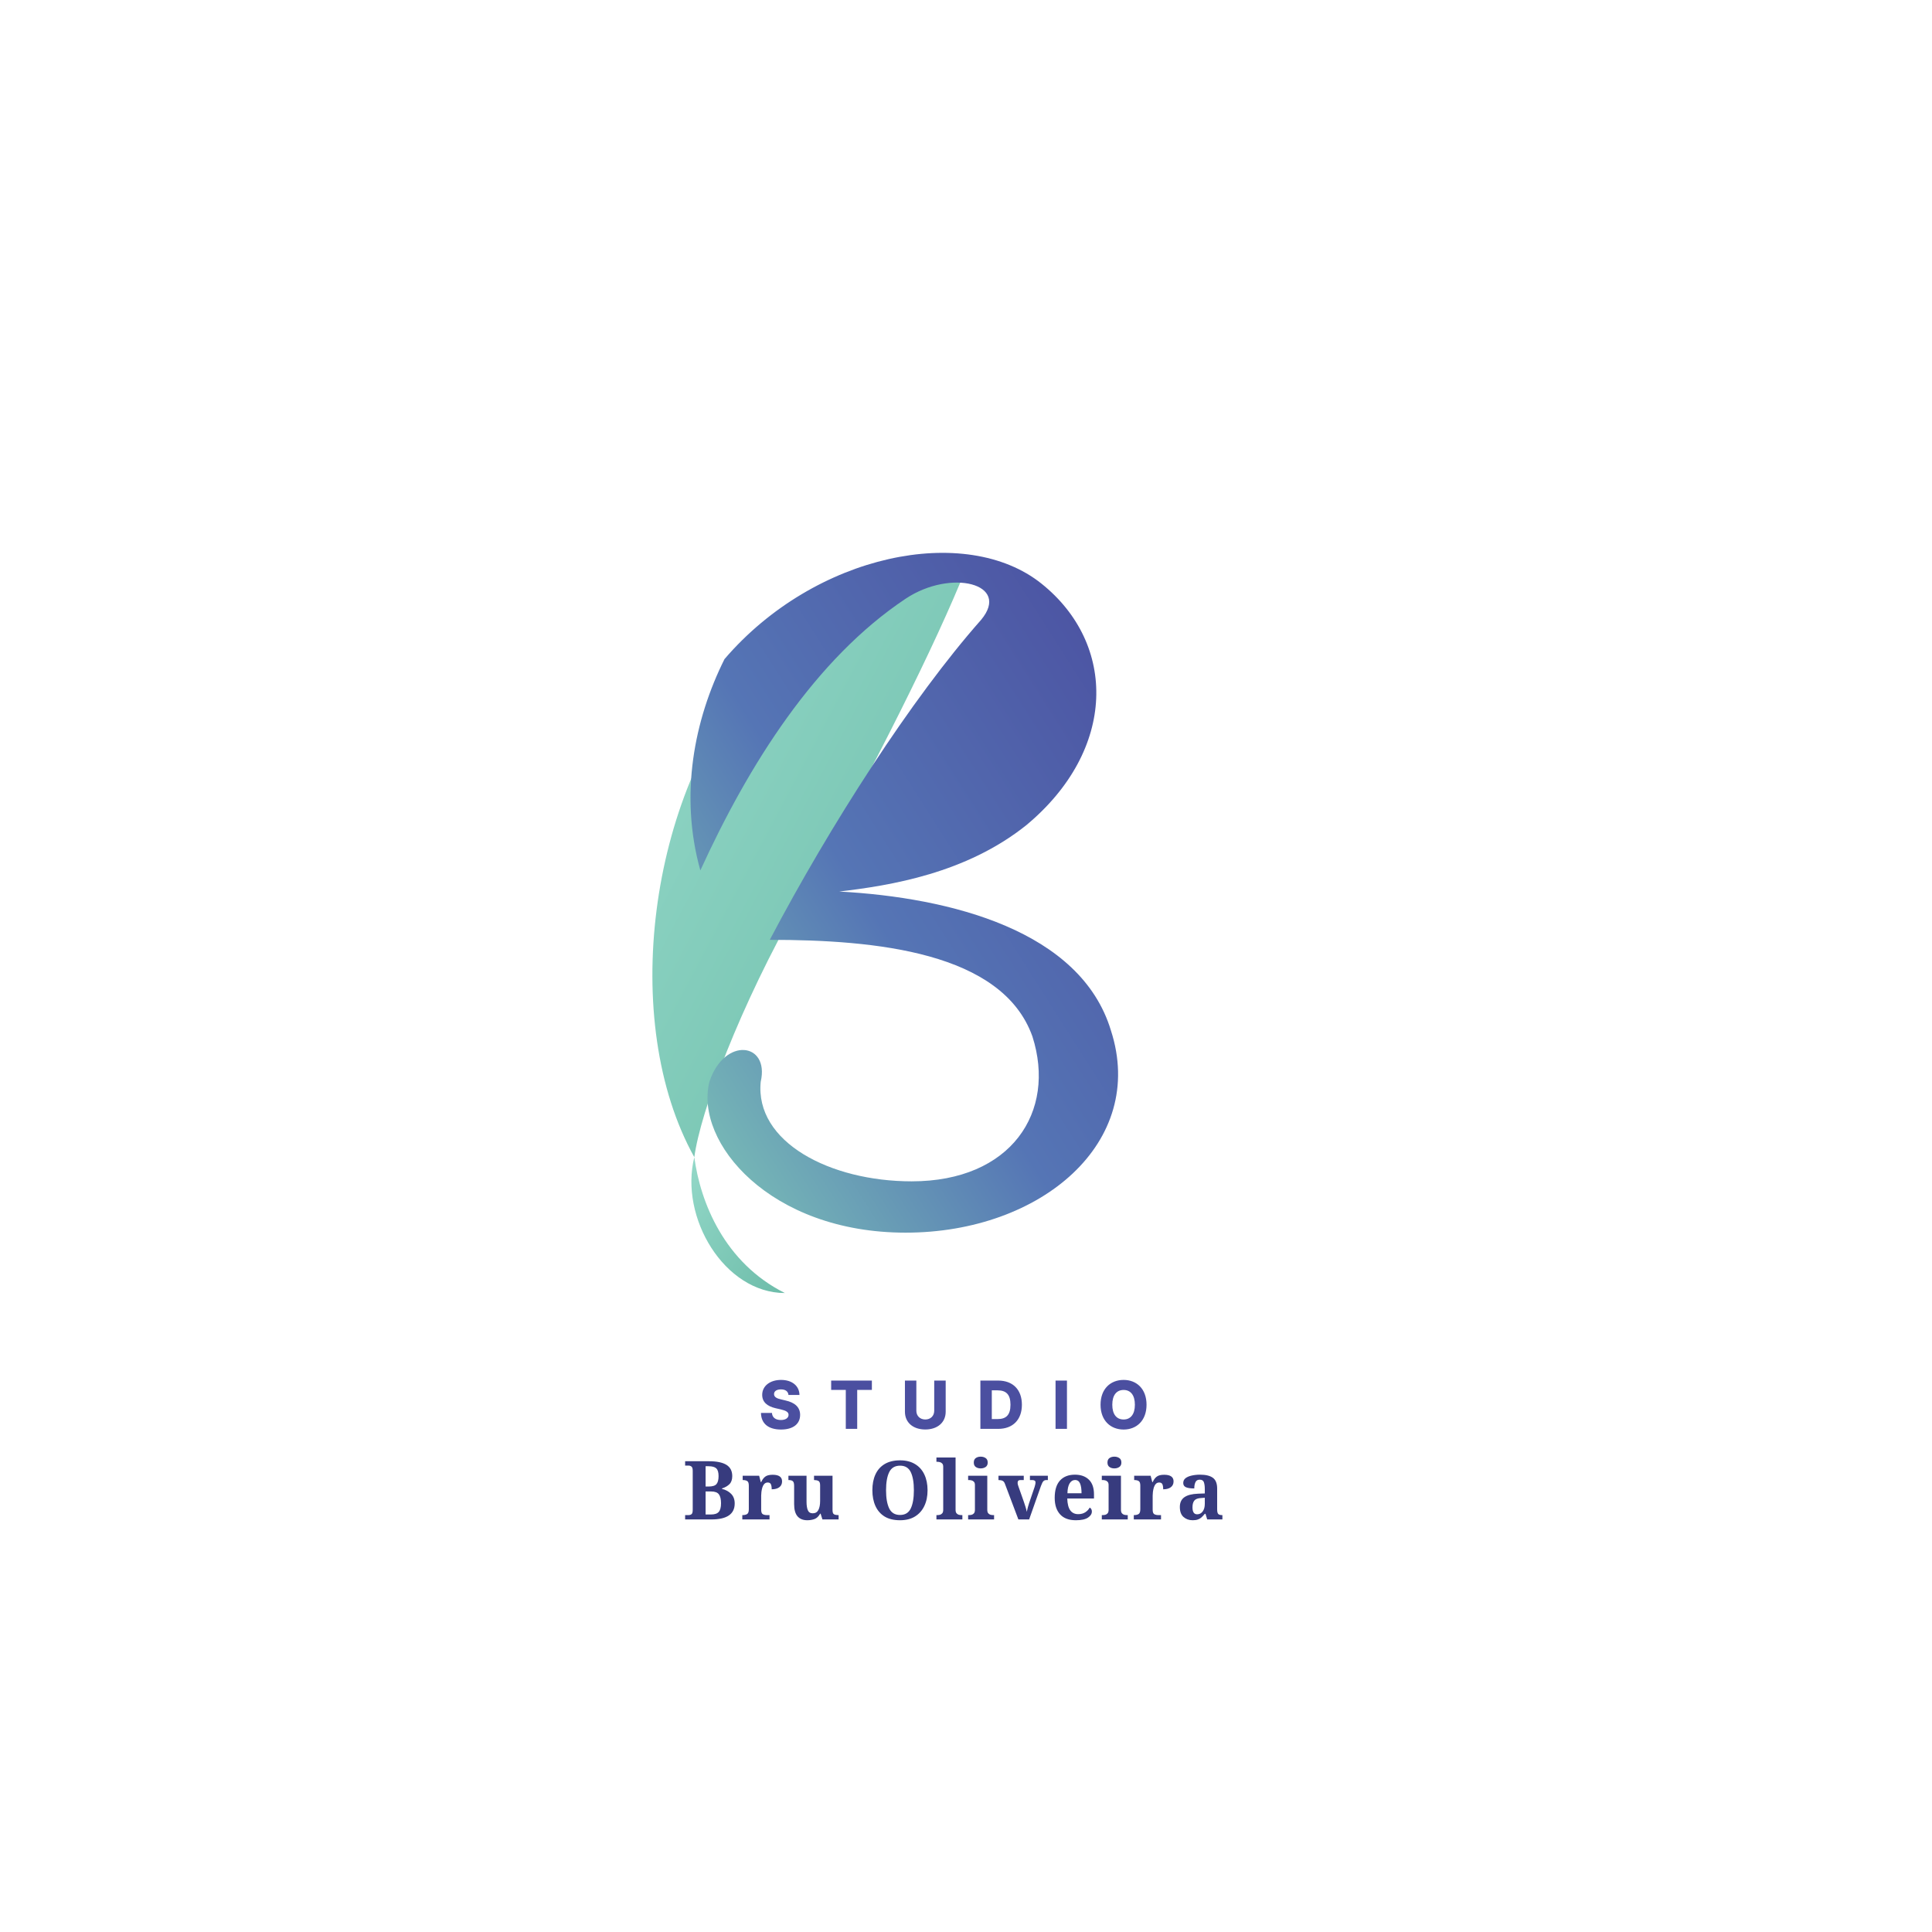
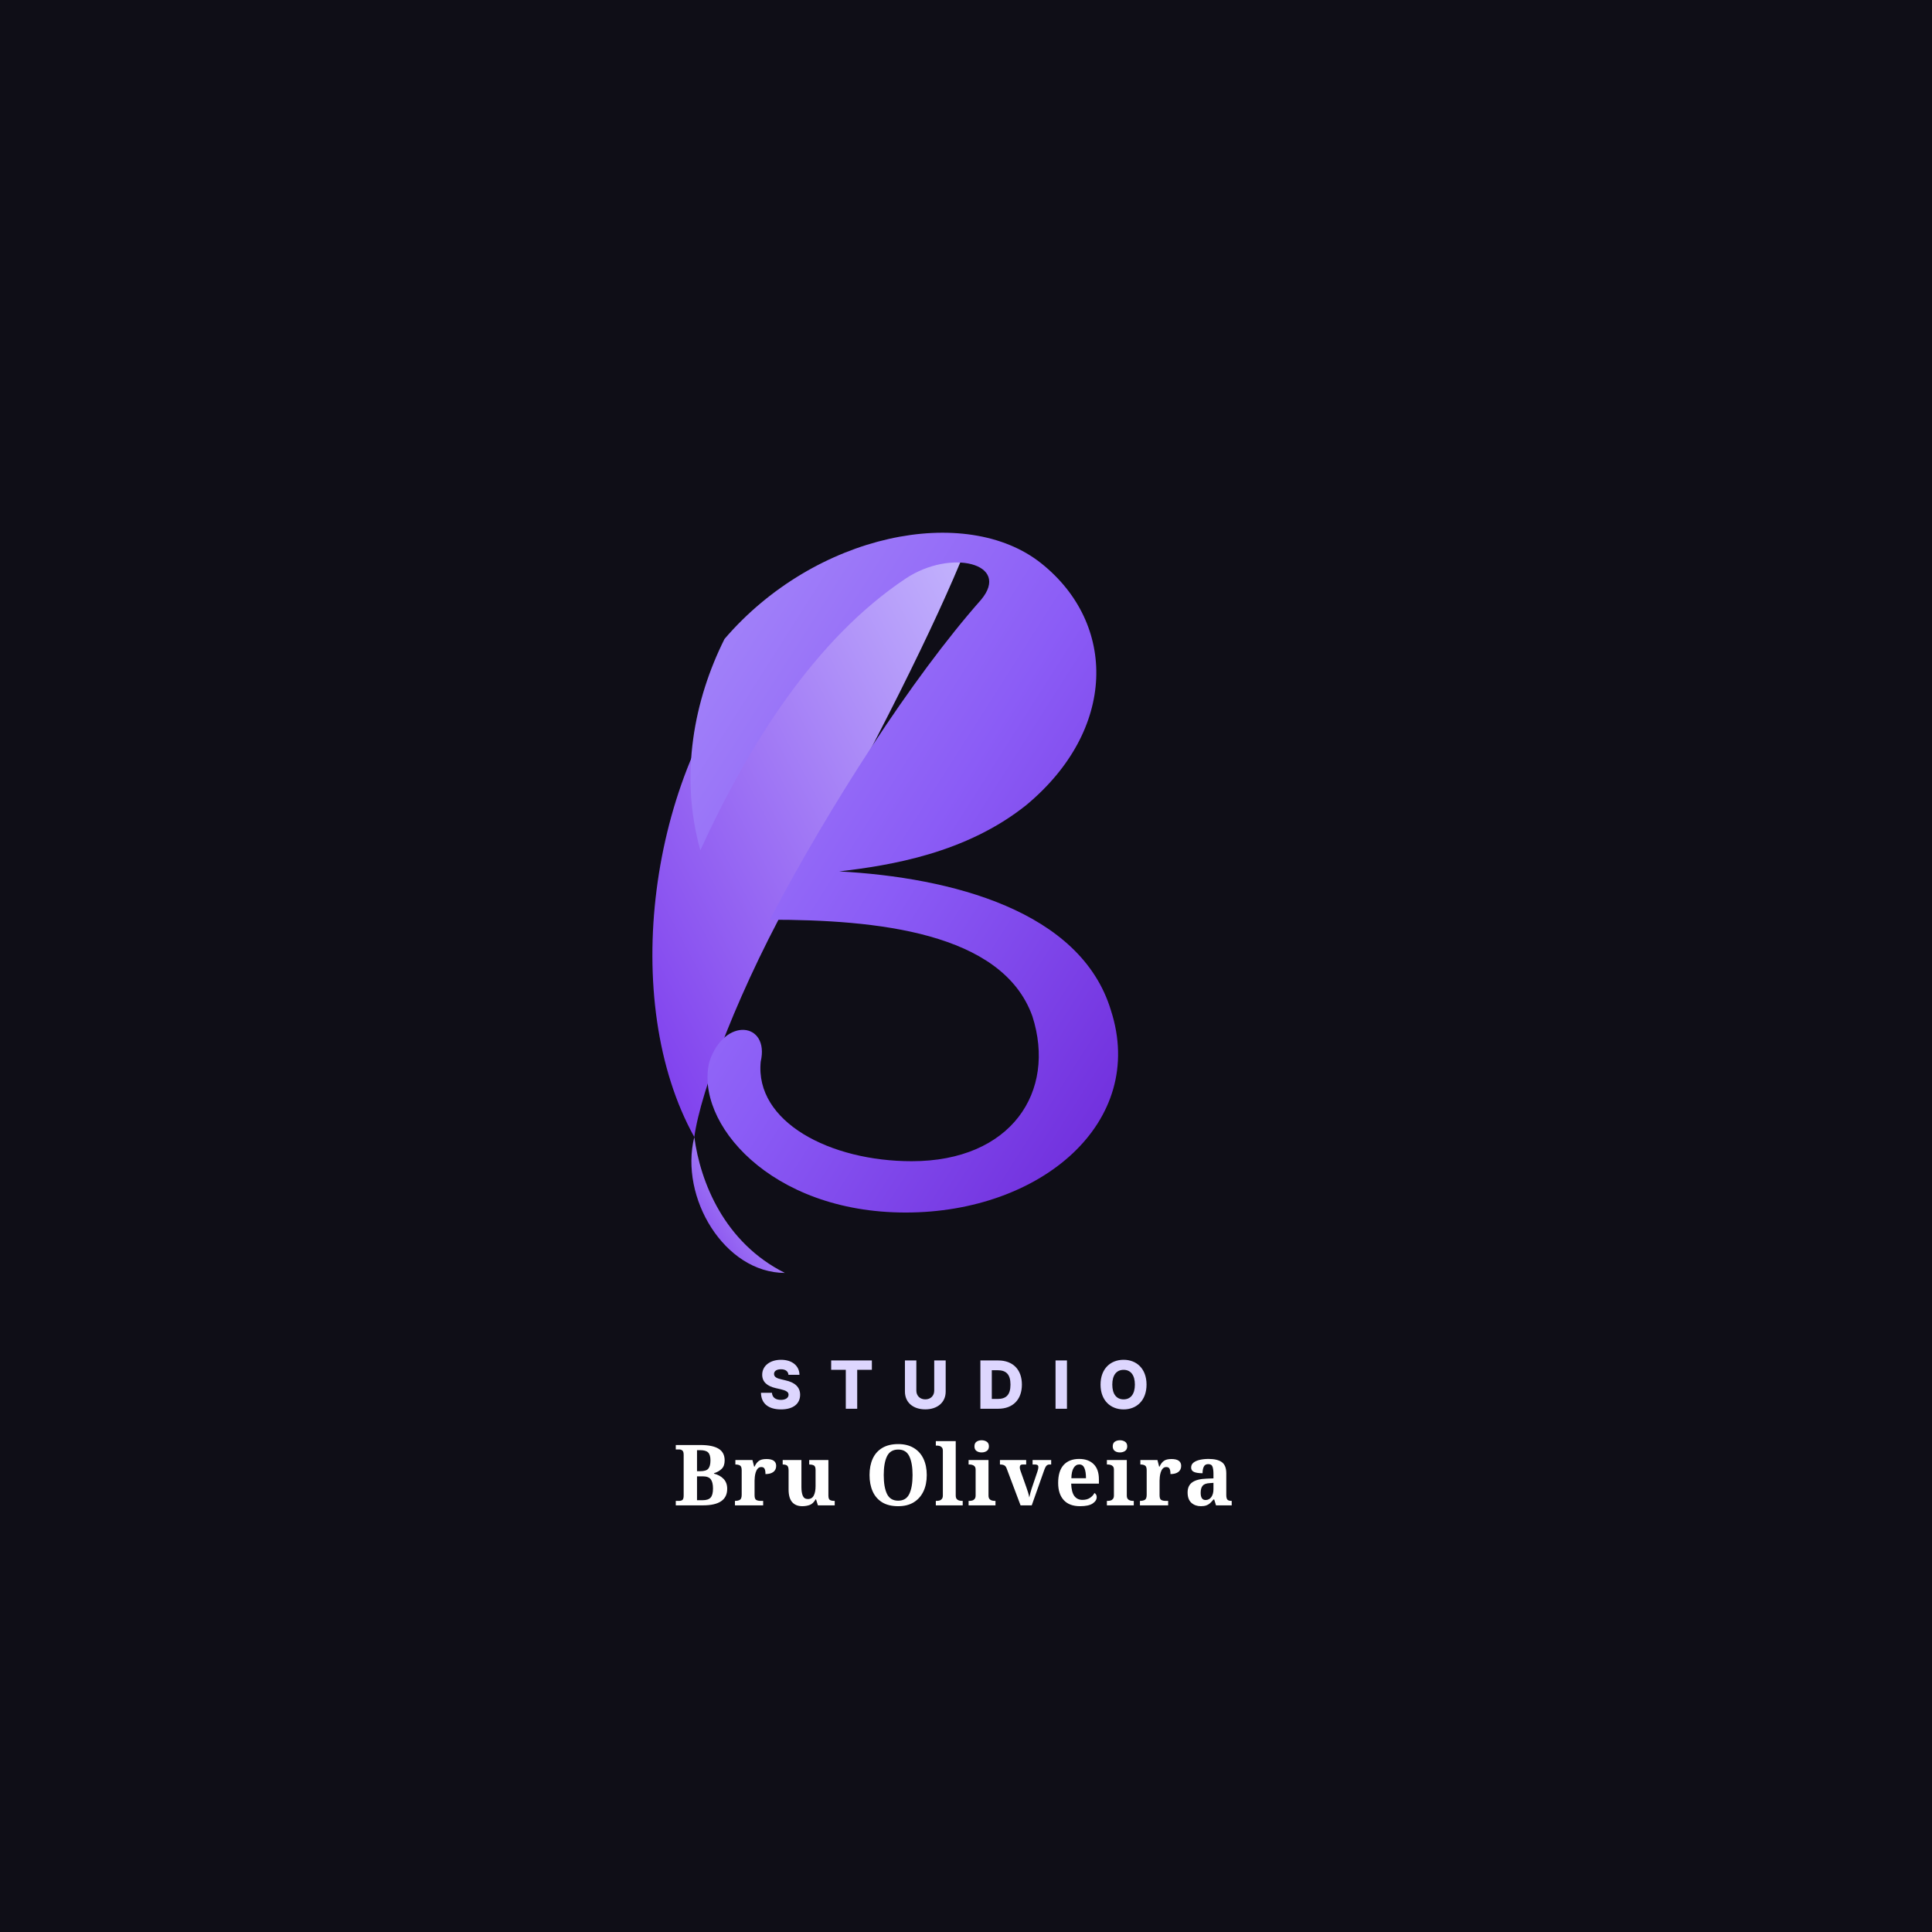
<svg xmlns="http://www.w3.org/2000/svg" viewBox="0 0 192 192" width="192" height="192">
  <defs>
-     <linearGradient id="brandGradientMask192" x1="100%" y1="0%" x2="0%" y2="100%">
-       <stop offset="0%" stop-color="#4B4FA0" />
-       <stop offset="55%" stop-color="#5575B5" />
-       <stop offset="100%" stop-color="#7EC8B6" />
+     <linearGradient id="purpleBrandGradMask192" x1="0%" y1="0%" x2="100%" y2="100%">
+       <stop offset="0%" stop-color="#A78BFA" />
+       <stop offset="50%" stop-color="#8B5CF6" />
+       <stop offset="100%" stop-color="#6D28D9" />
    </linearGradient>
-     <linearGradient id="tealGradMask192" x1="0%" y1="0%" x2="100%" y2="100%">
-       <stop offset="0%" stop-color="#93D8C8" />
-       <stop offset="100%" stop-color="#6DBCA9" />
+     <linearGradient id="purpleAccentGradMask192" x1="0%" y1="100%" x2="100%" y2="0%">
+       <stop offset="0%" stop-color="#7C3AED" />
+       <stop offset="100%" stop-color="#C4B5FD" />
    </linearGradient>
  </defs>
-   <rect width="192" height="192" fill="#FFFFFF" />
-   <g transform="translate(18, 16) scale(0.30)">
-     <path d="M 170 330 C 145 285, 155 210, 190 170 C 215 140, 248 130, 260 135 C 250 160, 230 200, 205 245 C 185 280, 172 315, 170 330 Z" fill="url(#tealGradMask192)" />
-     <path d="M 180 165 C 210 130, 260 120, 285 140 C 310 160, 310 195, 280 220 C 260 236, 235 240, 218 242 C 255 244, 298 255, 308 288 C 320 325, 285 355, 240 355 C 195 355, 170 325, 175 305 C 180 290, 195 292, 192 305 C 190 325, 215 338, 242 338 C 275 338, 290 315, 282 290 C 272 262, 230 258, 195 258 C 215 220, 242 178, 265 152 C 275 140, 255 135, 240 145 C 210 165, 188 200, 172 235 C 165 210, 170 185, 180 165 Z" fill="url(#brandGradientMask192)" />
-     <path d="M 170 330 C 165 350, 180 375, 200 375 C 180 365, 172 345, 170 330 Z" fill="url(#tealGradMask192)" />
-     <text x="256" y="420" text-anchor="middle" font-family="system-ui, -apple-system, sans-serif" font-size="22" font-weight="800" letter-spacing="9" fill="#4B4FA0">STUDIO</text>
-     <text x="256" y="450" text-anchor="middle" font-family="Georgia, serif" font-size="27" font-weight="700" letter-spacing="1" fill="#373B7E">Bru Oliveira</text>
+   <rect width="192" height="192" fill="#0F0E17" />
+   <g transform="translate(18, 14) scale(0.30)">
+     <path d="M 170 330 C 145 285, 155 210, 190 170 C 215 140, 248 130, 260 135 C 250 160, 230 200, 205 245 C 185 280, 172 315, 170 330 Z" fill="url(#purpleAccentGradMask192)" />
+     <path d="M 180 165 C 210 130, 260 120, 285 140 C 310 160, 310 195, 280 220 C 260 236, 235 240, 218 242 C 255 244, 298 255, 308 288 C 320 325, 285 355, 240 355 C 195 355, 170 325, 175 305 C 180 290, 195 292, 192 305 C 190 325, 215 338, 242 338 C 275 338, 290 315, 282 290 C 272 262, 230 258, 195 258 C 215 220, 242 178, 265 152 C 275 140, 255 135, 240 145 C 210 165, 188 200, 172 235 C 165 210, 170 185, 180 165 Z" fill="url(#purpleBrandGradMask192)" />
+     <path d="M 170 330 C 165 350, 180 375, 200 375 C 180 365, 172 345, 170 330 Z" fill="url(#purpleAccentGradMask192)" />
+     <text x="256" y="420" text-anchor="middle" font-family="system-ui, -apple-system, sans-serif" font-size="22" font-weight="800" letter-spacing="9" fill="#DDD6FE">STUDIO</text>
+     <text x="256" y="452" text-anchor="middle" font-family="Georgia, serif" font-size="28" font-weight="700" letter-spacing="1" fill="#FFFFFF">Bru Oliveira</text>
  </g>
</svg>
